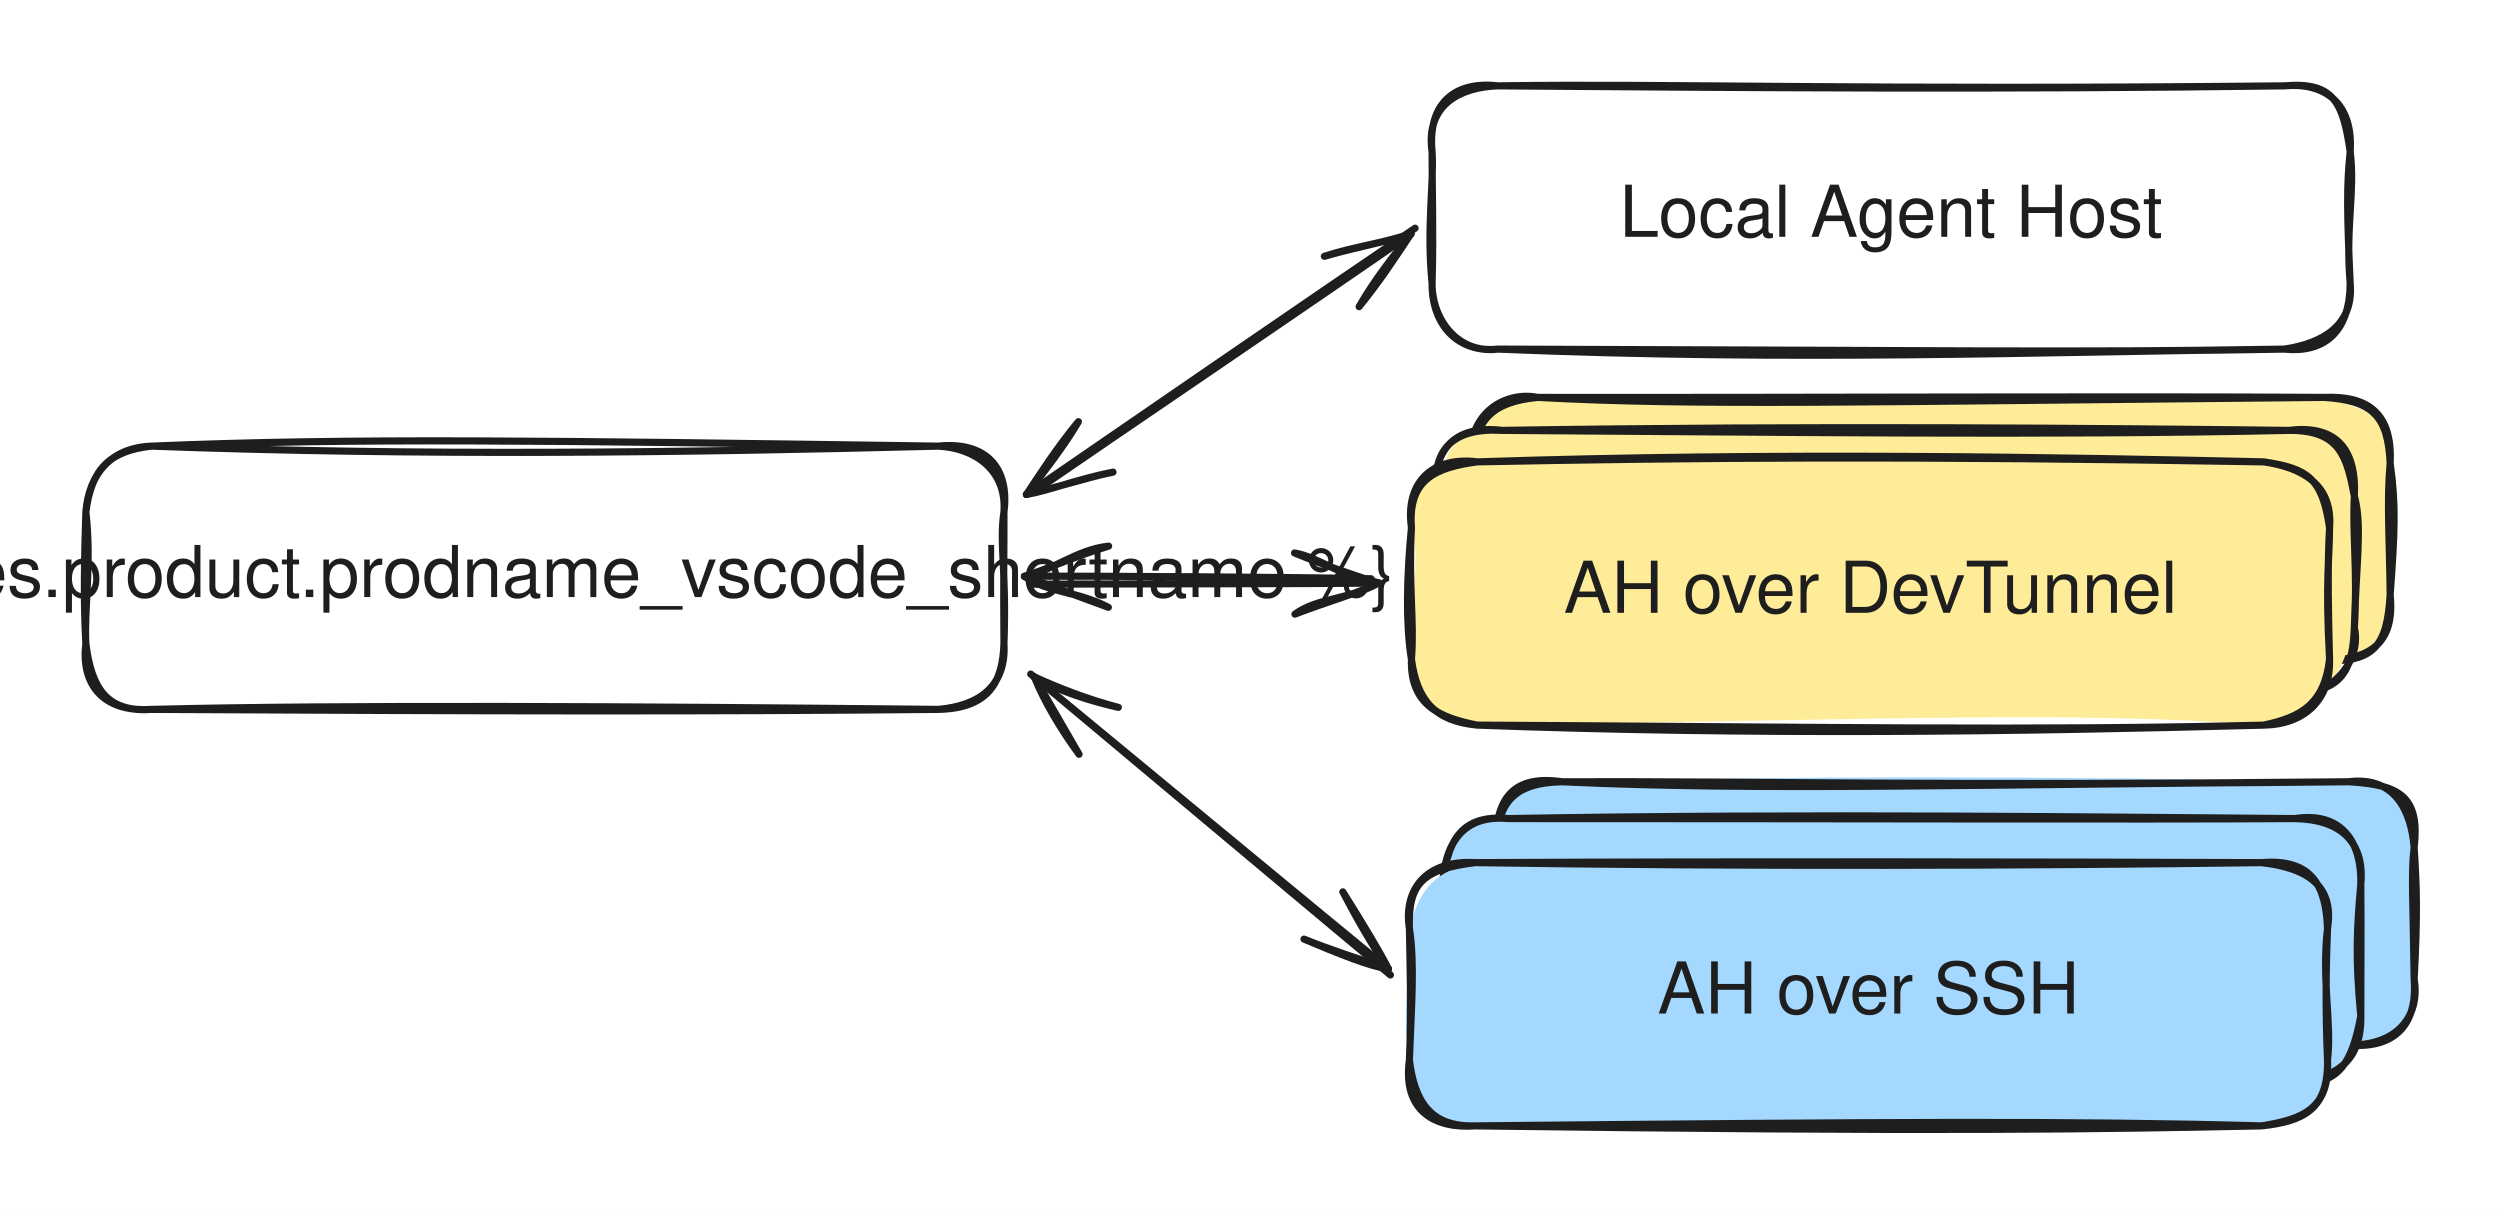
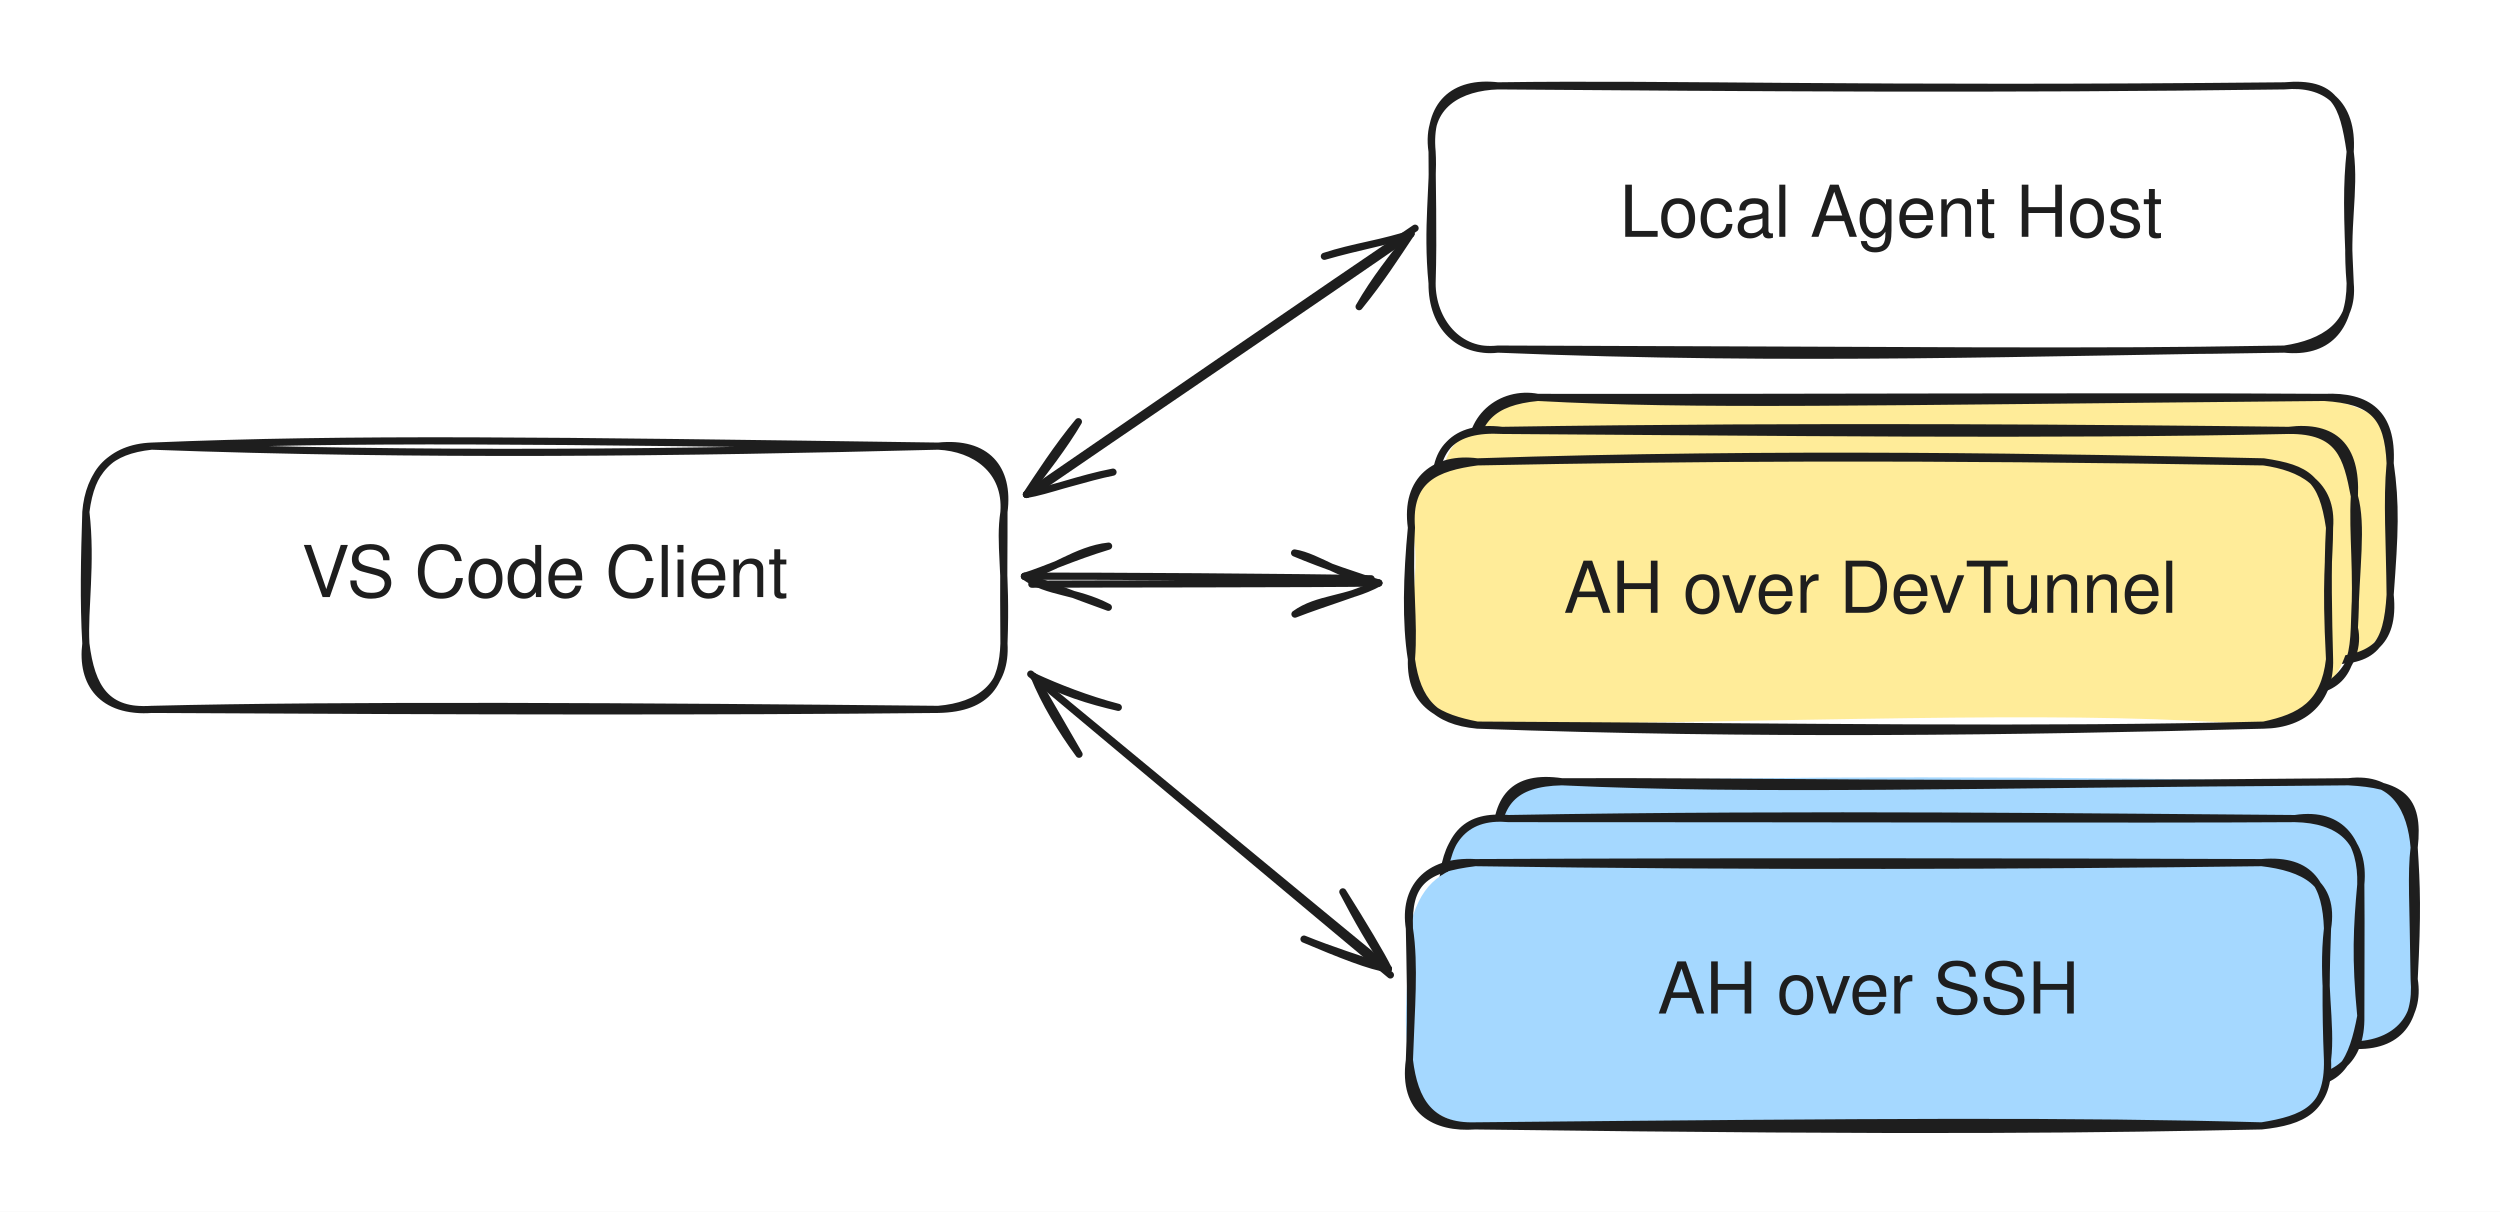
- <svg xmlns="http://www.w3.org/2000/svg" version="1.1" viewBox="0 0 698.859 338.731" width="698.859" height="338.731" role="img" aria-label="A {% data variables.product.prodname_vscode_shortname %} client connects to a local Agent Host and multiple remote Agent Hosts over dev tunnels and SSH.">
+ <svg xmlns="http://www.w3.org/2000/svg" version="1.1" viewBox="0 0 698.859 338.731" width="698.859" height="338.731" role="img" aria-label="A VS Code client connects to a local Agent Host and multiple remote Agent Hosts over dev tunnels and SSH.">
  <defs>
    <style class="style-fonts">
      </style>
  </defs>
  <rect x="0" y="0" width="698.859" height="338.731" fill="#ffffff" />
  <g stroke-linecap="round" transform="translate(418.2132 218.5368) rotate(0 128.3231 36.79408)">
    <path d="M18.4 0 C80.91 -1.66, 150.36 -1.63, 238.25 0 C253.92 1.74, 255.41 8.57, 256.65 18.4 C257.92 29.96, 254.91 41.58, 256.65 55.19 C256.57 68.87, 252.43 75, 238.25 73.59 C181.93 73.31, 126.55 78.59, 18.4 73.59 C4.44 72.51, 2.54 65.74, 0 55.19 C1.45 45.2, 3.33 29.06, 0 18.4 C0.07 4.61, 8.66 -0.96, 18.4 0" stroke="none" stroke-width="0" fill="#a5d8ff" />
    <path d="M18.4 0 C73.26 2.58, 129.88 0.74, 238.25 0 M18.4 0 C70.73 -0.2, 123.2 1.19, 238.25 0 M238.25 0 C251.26 -1.63, 255.82 8.09, 256.65 18.4 M238.25 0 C252.77 0.8, 258.27 4.2, 256.65 18.4 M256.65 18.4 C257.34 29.18, 257.63 36.56, 256.65 55.19 M256.65 18.4 C255.75 25.67, 256.4 33.81, 256.65 55.19 M256.65 55.19 C258.44 66.14, 251.25 73.9, 238.25 73.59 M256.65 55.19 C257.65 67.38, 251.67 74.79, 238.25 73.59 M238.25 73.59 C160.83 74.1, 82.83 72.98, 18.4 73.59 M238.25 73.59 C161.57 75.65, 86.41 76.04, 18.4 73.59 M18.4 73.59 C6.25 73.06, 0.54 65.86, 0 55.19 M18.4 73.59 C5.15 72.17, -0.25 68.92, 0 55.19 M0 55.19 C-0.08 45.62, -1.35 36.18, 0 18.4 M0 55.19 C-0.16 44.84, -0.73 34.35, 0 18.4 M0 18.4 C0.27 6.07, 4.65 0.3, 18.4 0 M0 18.4 C-0.42 4.52, 4.94 -1.98, 18.4 0" stroke="#1e1e1e" stroke-width="2" fill="none" />
  </g>
  <g transform="translate(487.1363 242.8309) rotate(0 59.39996 12.5)">
    <text x="59.4" y="17.9" font-family="Helvetica, Segoe UI Emoji" font-size="20px" fill="#1e1e1e" text-anchor="middle" style="white-space: pre;" direction="ltr" dominant-baseline="alphabetic">AH over SSH</text>
  </g>
  <g stroke-linecap="round" transform="translate(403.2969 228.827) rotate(0 128.3231 36.79408)">
    <path d="M18.4 0 C64.17 3.74, 106.6 1.76, 238.25 0 C248.42 -1.23, 258.72 8.9, 256.65 18.4 C259.18 24.52, 254.37 29.55, 256.65 55.19 C255.79 65.21, 249.11 76.6, 238.25 73.59 C175.79 69.69, 115.19 73.93, 18.4 73.59 C9.57 70.06, -2.1 64.16, 0 55.19 C-3.34 48.75, 0.23 40.6, 0 18.4 C-2.18 8.52, 9.22 -2.45, 18.4 0" stroke="none" stroke-width="0" fill="#a5d8ff" />
    <path d="M18.4 0 C105.61 -0.02, 195.3 0.29, 238.25 0 M18.4 0 C102.7 -1.51, 188.2 -0.34, 238.25 0 M238.25 0 C250.79 0.25, 257.78 6.25, 256.65 18.4 M238.25 0 C251.6 -2.06, 256.99 6.96, 256.65 18.4 M256.65 18.4 C255.58 30.39, 255.08 39.01, 256.65 55.19 M256.65 18.4 C256.78 32.07, 256.62 44.6, 256.65 55.19 M256.65 55.19 C256.89 68.21, 249.39 72.55, 238.25 73.59 M256.65 55.19 C254.41 67.14, 250.96 75.3, 238.25 73.59 M238.25 73.59 C171.36 75.2, 104.15 73, 18.4 73.59 M238.25 73.59 C186.68 72.91, 134.17 72.42, 18.4 73.59 M18.4 73.59 C5.07 74.75, 1.22 68.25, 0 55.19 M18.4 73.59 C6.51 75.2, -0.73 66.48, 0 55.19 M0 55.19 C-1.58 43.24, 1.13 31.72, 0 18.4 M0 55.19 C0.97 47.06, -0.55 40.88, 0 18.4 M0 18.4 C0.53 7.39, 5.39 -1.23, 18.4 0 M0 18.4 C1.41 4.12, 6.81 -1.03, 18.4 0" stroke="#1e1e1e" stroke-width="2" fill="none" />
  </g>
  <g transform="translate(472.22 253.1211) rotate(0 59.39996 12.5)">
    <text x="59.4" y="17.9" font-family="Helvetica, Segoe UI Emoji" font-size="20px" fill="#1e1e1e" text-anchor="middle" style="white-space: pre;" direction="ltr" dominant-baseline="alphabetic">AH over SSH</text>
  </g>
  <g stroke-linecap="round" transform="translate(411.5 111.0926) rotate(0 128.3231 36.79408)">
    <path d="M18.4 0 C85.95 1.77, 154.43 1.25, 238.25 0 C250.28 3.37, 259.69 6.13, 256.65 18.4 C256.45 28.29, 255.25 34.81, 256.65 55.19 C258.19 64.51, 249.07 75.51, 238.25 73.59 C153.47 73.46, 69.01 72.64, 18.4 73.59 C4.8 70.84, 1.96 66.22, 0 55.19 C1.39 47.84, 3.49 38.69, 0 18.4 C1.67 6.99, 4.06 2.11, 18.4 0" stroke="none" stroke-width="0" fill="#ffec99" />
    <path d="M18.4 0 C62.49 2.38, 106.16 1.22, 238.25 0 M18.4 0 C98.74 0.1, 177.46 -0.38, 238.25 0 M238.25 0 C251.78 0.87, 256.04 5.19, 256.65 18.4 M238.25 0 C250.43 -0.55, 257.37 4.48, 256.65 18.4 M256.65 18.4 C258.31 30.02, 257.94 37.79, 256.65 55.19 M256.65 18.4 C255.68 29.02, 256.51 40.32, 256.65 55.19 M256.65 55.19 C258.07 69.17, 250.57 73.33, 238.25 73.59 M256.65 55.19 C255.81 69.23, 252.35 74.09, 238.25 73.59 M238.25 73.59 C191.72 72.11, 145.24 72.44, 18.4 73.59 M238.25 73.59 C158.73 73.31, 80.75 73.6, 18.4 73.59 M18.4 73.59 C4.14 75.42, 0.18 69.01, 0 55.19 M18.4 73.59 C6.96 71.54, 0.42 68.22, 0 55.19 M0 55.19 C0.7 42.64, -1.48 27.71, 0 18.4 M0 55.19 C1 45.9, -0.85 34.88, 0 18.4 M0 18.4 C0.8 6.22, 5.55 1.24, 18.4 0 M0 18.4 C-2 5.77, 8.2 -1.99, 18.4 0" stroke="#1e1e1e" stroke-width="2" fill="none" />
  </g>
  <g transform="translate(448.6831 135.3867) rotate(0 91.13995 12.5)">
    <text x="91.14" y="17.9" font-family="Helvetica, Segoe UI Emoji" font-size="20px" fill="#1e1e1e" text-anchor="middle" style="white-space: pre;" direction="ltr" dominant-baseline="alphabetic">AH over DevTunnel</text>
  </g>
  <g stroke-linecap="round" transform="translate(401.5 120.3114) rotate(0 128.3231 36.79408)">
    <path d="M18.4 0 C83.89 0.91, 145.47 1.38, 238.25 0 C253.09 0.91, 255.14 8.02, 256.65 18.4 C256.59 33.3, 255.08 43.24, 256.65 55.19 C253.25 64.84, 252.71 73.81, 238.25 73.59 C148.05 76.71, 65.27 75.61, 18.4 73.59 C8.84 71.12, 1.31 70.01, 0 55.19 C2.06 45.09, -1.91 30.15, 0 18.4 C2.86 6.5, 3.29 -0.5, 18.4 0" stroke="none" stroke-width="0" fill="#ffec99" />
    <path d="M18.4 0 C104.79 -1.38, 190.58 -0.56, 238.25 0 M18.4 0 C94.4 0.47, 170.52 1.49, 238.25 0 M238.25 0 C251 -1.57, 257.3 4.58, 256.65 18.4 M238.25 0 C252.66 -0.13, 254.54 7.35, 256.65 18.4 M256.65 18.4 C258.96 26.66, 257.05 38.01, 256.65 55.19 M256.65 18.4 C256.06 28.95, 257.6 39.35, 256.65 55.19 M256.65 55.19 C256.16 68.88, 251.94 73.23, 238.25 73.59 M256.65 55.19 C258.93 65.29, 248.78 75.5, 238.25 73.59 M238.25 73.59 C166.84 72.93, 98.59 72.56, 18.4 73.59 M238.25 73.59 C172.83 75.34, 108.98 73.89, 18.4 73.59 M18.4 73.59 C7.42 71.84, -0.89 69.1, 0 55.19 M18.4 73.59 C6.47 73.91, -1.33 67.47, 0 55.19 M0 55.19 C-0.6 39.78, -0.7 26.7, 0 18.4 M0 55.19 C0.55 40.28, 0.78 25.41, 0 18.4 M0 18.4 C-1.38 5.61, 5.04 -1.62, 18.4 0 M0 18.4 C-1.34 5.23, 4.56 -0.78, 18.4 0" stroke="#1e1e1e" stroke-width="2" fill="none" />
  </g>
  <g transform="translate(438.6831 144.6055) rotate(0 91.13995 12.5)">
    <text x="91.14" y="17.9" font-family="Helvetica, Segoe UI Emoji" font-size="20px" fill="#1e1e1e" text-anchor="middle" style="white-space: pre;" direction="ltr" dominant-baseline="alphabetic">AH over DevTunnel</text>
  </g>
  <g stroke-linecap="round" transform="translate(24 124.7143) rotate(0 128.3231 36.79408)">
    <path d="M18.4 0 C93.39 2.77, 166.75 1.84, 238.25 0 M18.4 0 C74.13 -2.34, 128.6 -1.56, 238.25 0 M238.25 0 C248.56 0.49, 257.48 6.75, 256.65 18.4 M238.25 0 C251.79 -1.39, 258.24 6.17, 256.65 18.4 M256.65 18.4 C255.28 27.62, 257.41 34.15, 256.65 55.19 M256.65 18.4 C256.69 27.22, 256.49 36.81, 256.65 55.19 M256.65 55.19 C257.35 66.97, 249.86 72.61, 238.25 73.59 M256.65 55.19 C256.3 65.75, 252.59 73.32, 238.25 73.59 M238.25 73.59 C174.86 74.22, 111.48 74.08, 18.4 73.59 M238.25 73.59 C155.83 72.76, 71.86 72.25, 18.4 73.59 M18.4 73.59 C5.76 74.51, 1.54 67.56, 0 55.19 M18.4 73.59 C4.5 74.51, -1.39 66.32, 0 55.19 M0 55.19 C-0.54 45.68, 1.68 32.85, 0 18.4 M0 55.19 C-0.69 43.49, -0.39 31.02, 0 18.4 M0 18.4 C1.52 6.38, 6.67 1.26, 18.4 0 M0 18.4 C0.87 7.74, 6.98 0.43, 18.4 0" stroke="#1e1e1e" stroke-width="2" fill="none" />
  </g>
  <g transform="translate(81.33315 149.0084) rotate(0 70.98995 12.5)">
-     <text x="70.99" y="17.9" font-family="Helvetica, Segoe UI Emoji" font-size="20px" fill="#1e1e1e" text-anchor="middle" style="white-space: pre;" direction="ltr" dominant-baseline="alphabetic">{% data variables.product.prodname_vscode_shortname %} Client</text>
+     <text x="70.99" y="17.9" font-family="Helvetica, Segoe UI Emoji" font-size="20px" fill="#1e1e1e" text-anchor="middle" style="white-space: pre;" direction="ltr" dominant-baseline="alphabetic">VS Code Client</text>
  </g>
  <g stroke-linecap="round" transform="translate(400.3281 24) rotate(0 128.3231 36.79408)">
    <path d="M18.4 0 C68.23 -0.69, 118.71 1.2, 238.25 0 M18.4 0 C87.79 0.52, 158.98 1.08, 238.25 0 M238.25 0 C249.57 -1.06, 257.54 4.81, 256.65 18.4 M238.25 0 C252.33 -1.25, 254.69 5.03, 256.65 18.4 M256.65 18.4 C258.07 29.94, 255.27 39.18, 256.65 55.19 M256.65 18.4 C255.68 27.64, 255.73 35.15, 256.65 55.19 M256.65 55.19 C257.71 66.71, 249.27 71.96, 238.25 73.59 M256.65 55.19 C256.6 68.03, 250.06 74.82, 238.25 73.59 M238.25 73.59 C170.24 74.36, 101.31 77.04, 18.4 73.59 M238.25 73.59 C185.12 74.61, 133.27 73.9, 18.4 73.59 M18.4 73.59 C7.36 74.99, -0.02 65.54, 0 55.19 M18.4 73.59 C7.85 74.72, -0.09 67.51, 0 55.19 M0 55.19 C-1.56 39.39, 0.56 27.53, 0 18.4 M0 55.19 C0.43 41.5, -0.04 25.94, 0 18.4 M0 18.4 C-1.92 5.14, 8.08 0.34, 18.4 0 M0 18.4 C-1.26 5.3, 5.93 -1.43, 18.4 0" stroke="#1e1e1e" stroke-width="2" fill="none" />
  </g>
  <g transform="translate(445.0113 48.29408) rotate(0 83.63995 12.5)">
    <text x="83.64" y="17.9" font-family="Helvetica, Segoe UI Emoji" font-size="20px" fill="#1e1e1e" text-anchor="middle" style="white-space: pre;" direction="ltr" dominant-baseline="alphabetic">Local Agent Host</text>
  </g>
  <g stroke-linecap="round" transform="translate(393.9888 241.1429) rotate(0 128.3231 36.79408)">
    <path d="M18.4 0 C71.3 -2.88, 131.64 -2.88, 238.25 0 C248.86 -2.05, 257.79 8.57, 256.65 18.4 C258.15 27.95, 254.46 41.53, 256.65 55.19 C256.38 66.25, 251.35 72.47, 238.25 73.59 C161.92 76.07, 84.71 75.75, 18.4 73.59 C8.45 72.5, -2.12 65.59, 0 55.19 C-1.89 44.4, -0.6 38.57, 0 18.4 C2.82 6.65, 8.06 2.11, 18.4 0" stroke="none" stroke-width="0" fill="#a5d8ff" />
    <path d="M18.4 0 C94.58 1.16, 174.02 0.85, 238.25 0 M18.4 0 C96.97 -0.37, 173.41 -0.21, 238.25 0 M238.25 0 C252.44 -1.19, 256.22 6.66, 256.65 18.4 M238.25 0 C249.85 1.37, 258.7 5.62, 256.65 18.4 M256.65 18.4 C254.98 33.19, 257.89 44.92, 256.65 55.19 M256.65 18.4 C256.25 28.58, 256.04 40.76, 256.65 55.19 M256.65 55.19 C256.96 69.18, 249.66 72.35, 238.25 73.59 M256.65 55.19 C257.28 68.66, 250.06 71.7, 238.25 73.59 M238.25 73.59 C193.72 74.5, 147.98 75.29, 18.4 73.59 M238.25 73.59 C185.15 72.13, 133.15 72.48, 18.4 73.59 M18.4 73.59 C7.08 74.42, -1.94 69.42, 0 55.19 M18.4 73.59 C5.8 73.99, 1.39 66.59, 0 55.19 M0 55.19 C0.47 41.07, 1.58 28.57, 0 18.4 M0 55.19 C0.63 40.93, 0.14 27.23, 0 18.4 M0 18.4 C-1.72 7.42, 4.78 -0.79, 18.4 0 M0 18.4 C-0.46 5.59, 4.02 1.77, 18.4 0" stroke="#1e1e1e" stroke-width="2" fill="none" />
  </g>
  <g transform="translate(462.912 265.4369) rotate(0 59.39996 12.5)">
    <text x="59.4" y="17.9" font-family="Helvetica, Segoe UI Emoji" font-size="20px" fill="#1e1e1e" text-anchor="middle" style="white-space: pre;" direction="ltr" dominant-baseline="alphabetic">AH over SSH</text>
  </g>
  <g stroke-linecap="round" transform="translate(394.558 129.1116) rotate(0 128.3231 36.79408)">
    <path d="M18.4 0 C81.58 1.48, 140.39 4.26, 238.25 0 C250.25 -1.2, 257.48 5.01, 256.65 18.4 C257.75 34.75, 257.73 47.3, 256.65 55.19 C258.96 66.36, 248.39 71.72, 238.25 73.59 C184.95 69.55, 133.94 72.06, 18.4 73.59 C8.95 74.11, 1.93 69.57, 0 55.19 C-1.95 44.91, 3.39 29.49, 0 18.4 C-1.09 5.43, 3.57 0.13, 18.4 0" stroke="none" stroke-width="0" fill="#ffec99" />
    <path d="M18.4 0 C102.01 -2.78, 181.92 -1.29, 238.25 0 M18.4 0 C77.78 -1.17, 138.15 -1.71, 238.25 0 M238.25 0 C248.59 1.5, 257.63 6.05, 256.65 18.4 M238.25 0 C250.57 1.85, 254.63 4.53, 256.65 18.4 M256.65 18.4 C256.63 27.7, 255.46 32.31, 256.65 55.19 M256.65 18.4 C256.02 29.49, 256.34 43.48, 256.65 55.19 M256.65 55.19 C256.99 66.36, 249.79 73.41, 238.25 73.59 M256.65 55.19 C255.22 67.79, 248.54 71.41, 238.25 73.59 M238.25 73.59 C168.68 75.46, 95.8 76.44, 18.4 73.59 M238.25 73.59 C175.1 75.2, 112.6 74.08, 18.4 73.59 M18.4 73.59 C6.6 72.45, 1.58 66.81, 0 55.19 M18.4 73.59 C8.21 71.59, -0.4 68.17, 0 55.19 M0 55.19 C-1.65 45.1, -1.28 31.64, 0 18.4 M0 55.19 C0.86 44.43, -0.87 34.75, 0 18.4 M0 18.4 C-1.93 4.64, 7.04 -1.5, 18.4 0 M0 18.4 C-1.05 4.83, 6.87 1.55, 18.4 0" stroke="#1e1e1e" stroke-width="2" fill="none" />
  </g>
  <g transform="translate(431.7412 153.4057) rotate(0 91.13995 12.5)">
    <text x="91.14" y="17.9" font-family="Helvetica, Segoe UI Emoji" font-size="20px" fill="#1e1e1e" text-anchor="middle" style="white-space: pre;" direction="ltr" dominant-baseline="alphabetic">AH over DevTunnel</text>
  </g>
  <g stroke-linecap="round">
    <g transform="translate(288.2204 188.7103) rotate(0 49.88421 41.5353)">
      <path d="M0.9 0.5 C17.5 14.35, 83.81 69.99, 100.46 83.84 M-0.09 -0.28 C16.34 13.16, 83.09 68.49, 99.88 82.12" stroke="#1e1e1e" stroke-width="2" fill="none" />
    </g>
    <g transform="translate(288.2204 188.7103) rotate(0 49.88421 41.5353)">
      <path d="M24.4 9.03 C16.45 7.2, 8.16 4.65, 0.9 0.5 M24.4 9.03 C15.74 6.78, 7.34 3.46, 0.9 0.5" stroke="#1e1e1e" stroke-width="2" fill="none" />
    </g>
    <g transform="translate(288.2204 188.7103) rotate(0 49.88421 41.5353)">
      <path d="M13.42 22.14 C9.46 15.35, 5.25 7.94, 0.9 0.5 M13.42 22.14 C8.39 15.31, 3.74 7.5, 0.9 0.5" stroke="#1e1e1e" stroke-width="2" fill="none" />
    </g>
    <g transform="translate(288.2204 188.7103) rotate(0 49.88421 41.5353)">
      <path d="M76.3 73.81 C85.95 77.88, 95.16 81.6, 99.88 82.12 M76.3 73.81 C83.91 76.9, 91.6 79.33, 99.88 82.12" stroke="#1e1e1e" stroke-width="2" fill="none" />
    </g>
    <g transform="translate(288.2204 188.7103) rotate(0 49.88421 41.5353)">
      <path d="M87.16 60.6 C92.86 69.66, 98.03 78.28, 99.88 82.12 M87.16 60.6 C91.18 68.3, 95.16 75.25, 99.88 82.12" stroke="#1e1e1e" stroke-width="2" fill="none" />
    </g>
  </g>
  <mask />
  <g stroke-linecap="round">
    <g transform="translate(287.3689 137.4504) rotate(0 54.30922 -36.85773)">
      <path d="M-0.44 0.78 C17.5 -11.6, 90 -61.37, 108.21 -73.66 M1.53 0.14 C19.22 -12.08, 89.27 -59.58, 107.05 -72.09" stroke="#1e1e1e" stroke-width="2" fill="none" />
    </g>
    <g transform="translate(287.3689 137.4504) rotate(0 54.30922 -36.85773)">
      <path d="M14.09 -19.57 C10.41 -13.19, 4.12 -5.02, -0.44 0.78 M14.09 -19.57 C8.31 -12.66, 2.8 -4.09, -0.44 0.78" stroke="#1e1e1e" stroke-width="2" fill="none" />
    </g>
    <g transform="translate(287.3689 137.4504) rotate(0 54.30922 -36.85773)">
      <path d="M23.77 -5.47 C16.63 -4.05, 6.96 -0.81, -0.44 0.78 M23.77 -5.47 C14.42 -3.67, 5.41 -0.18, -0.44 0.78" stroke="#1e1e1e" stroke-width="2" fill="none" />
    </g>
    <g transform="translate(287.3689 137.4504) rotate(0 54.30922 -36.85773)">
      <path d="M92.56 -51.72 C98.82 -59.47, 102.68 -65.54, 107.05 -72.09 M92.56 -51.72 C97 -59.46, 101.95 -65.57, 107.05 -72.09" stroke="#1e1e1e" stroke-width="2" fill="none" />
    </g>
    <g transform="translate(287.3689 137.4504) rotate(0 54.30922 -36.85773)">
      <path d="M82.85 -65.8 C92.58 -68.6, 99.83 -69.74, 107.05 -72.09 M82.85 -65.8 C90.88 -68.44, 99.33 -69.48, 107.05 -72.09" stroke="#1e1e1e" stroke-width="2" fill="none" />
    </g>
  </g>
  <mask />
  <g stroke-linecap="round">
    <g transform="translate(286.6462 161.8981) rotate(0 48.86497 0.2811152)">
      <path d="M-0.27 -0.79 C15.78 -0.96, 80.12 -0.51, 96.64 -0.11 M1.79 1.41 C18.16 1.31, 82.64 1.34, 98.79 1.08" stroke="#1e1e1e" stroke-width="2" fill="none" />
    </g>
    <g transform="translate(286.6462 161.8981) rotate(0 48.86497 0.2811152)">
      <path d="M23.26 -9.23 C14.21 -8.3, 6.61 -1.8, -0.27 -0.79 M23.26 -9.23 C13.16 -6.18, 5.51 -2.57, -0.27 -0.79" stroke="#1e1e1e" stroke-width="2" fill="none" />
    </g>
    <g transform="translate(286.6462 161.8981) rotate(0 48.86497 0.2811152)">
      <path d="M23.19 7.87 C14.03 3.13, 6.45 3.96, -0.27 -0.79 M23.19 7.87 C13.15 4.27, 5.53 1.22, -0.27 -0.79" stroke="#1e1e1e" stroke-width="2" fill="none" />
    </g>
    <g transform="translate(286.6462 161.8981) rotate(0 48.86497 0.2811152)">
      <path d="M75.35 9.78 C81.74 5.14, 89.71 5.95, 98.79 1.08 M75.35 9.78 C83.57 6.57, 94.2 3.5, 98.79 1.08" stroke="#1e1e1e" stroke-width="2" fill="none" />
    </g>
    <g transform="translate(286.6462 161.8981) rotate(0 48.86497 0.2811152)">
      <path d="M75.24 -7.32 C81.79 -6.29, 89.8 0.19, 98.79 1.08 M75.24 -7.32 C83.46 -3.87, 94.14 -0.29, 98.79 1.08" stroke="#1e1e1e" stroke-width="2" fill="none" />
    </g>
  </g>
  <mask />
</svg>
